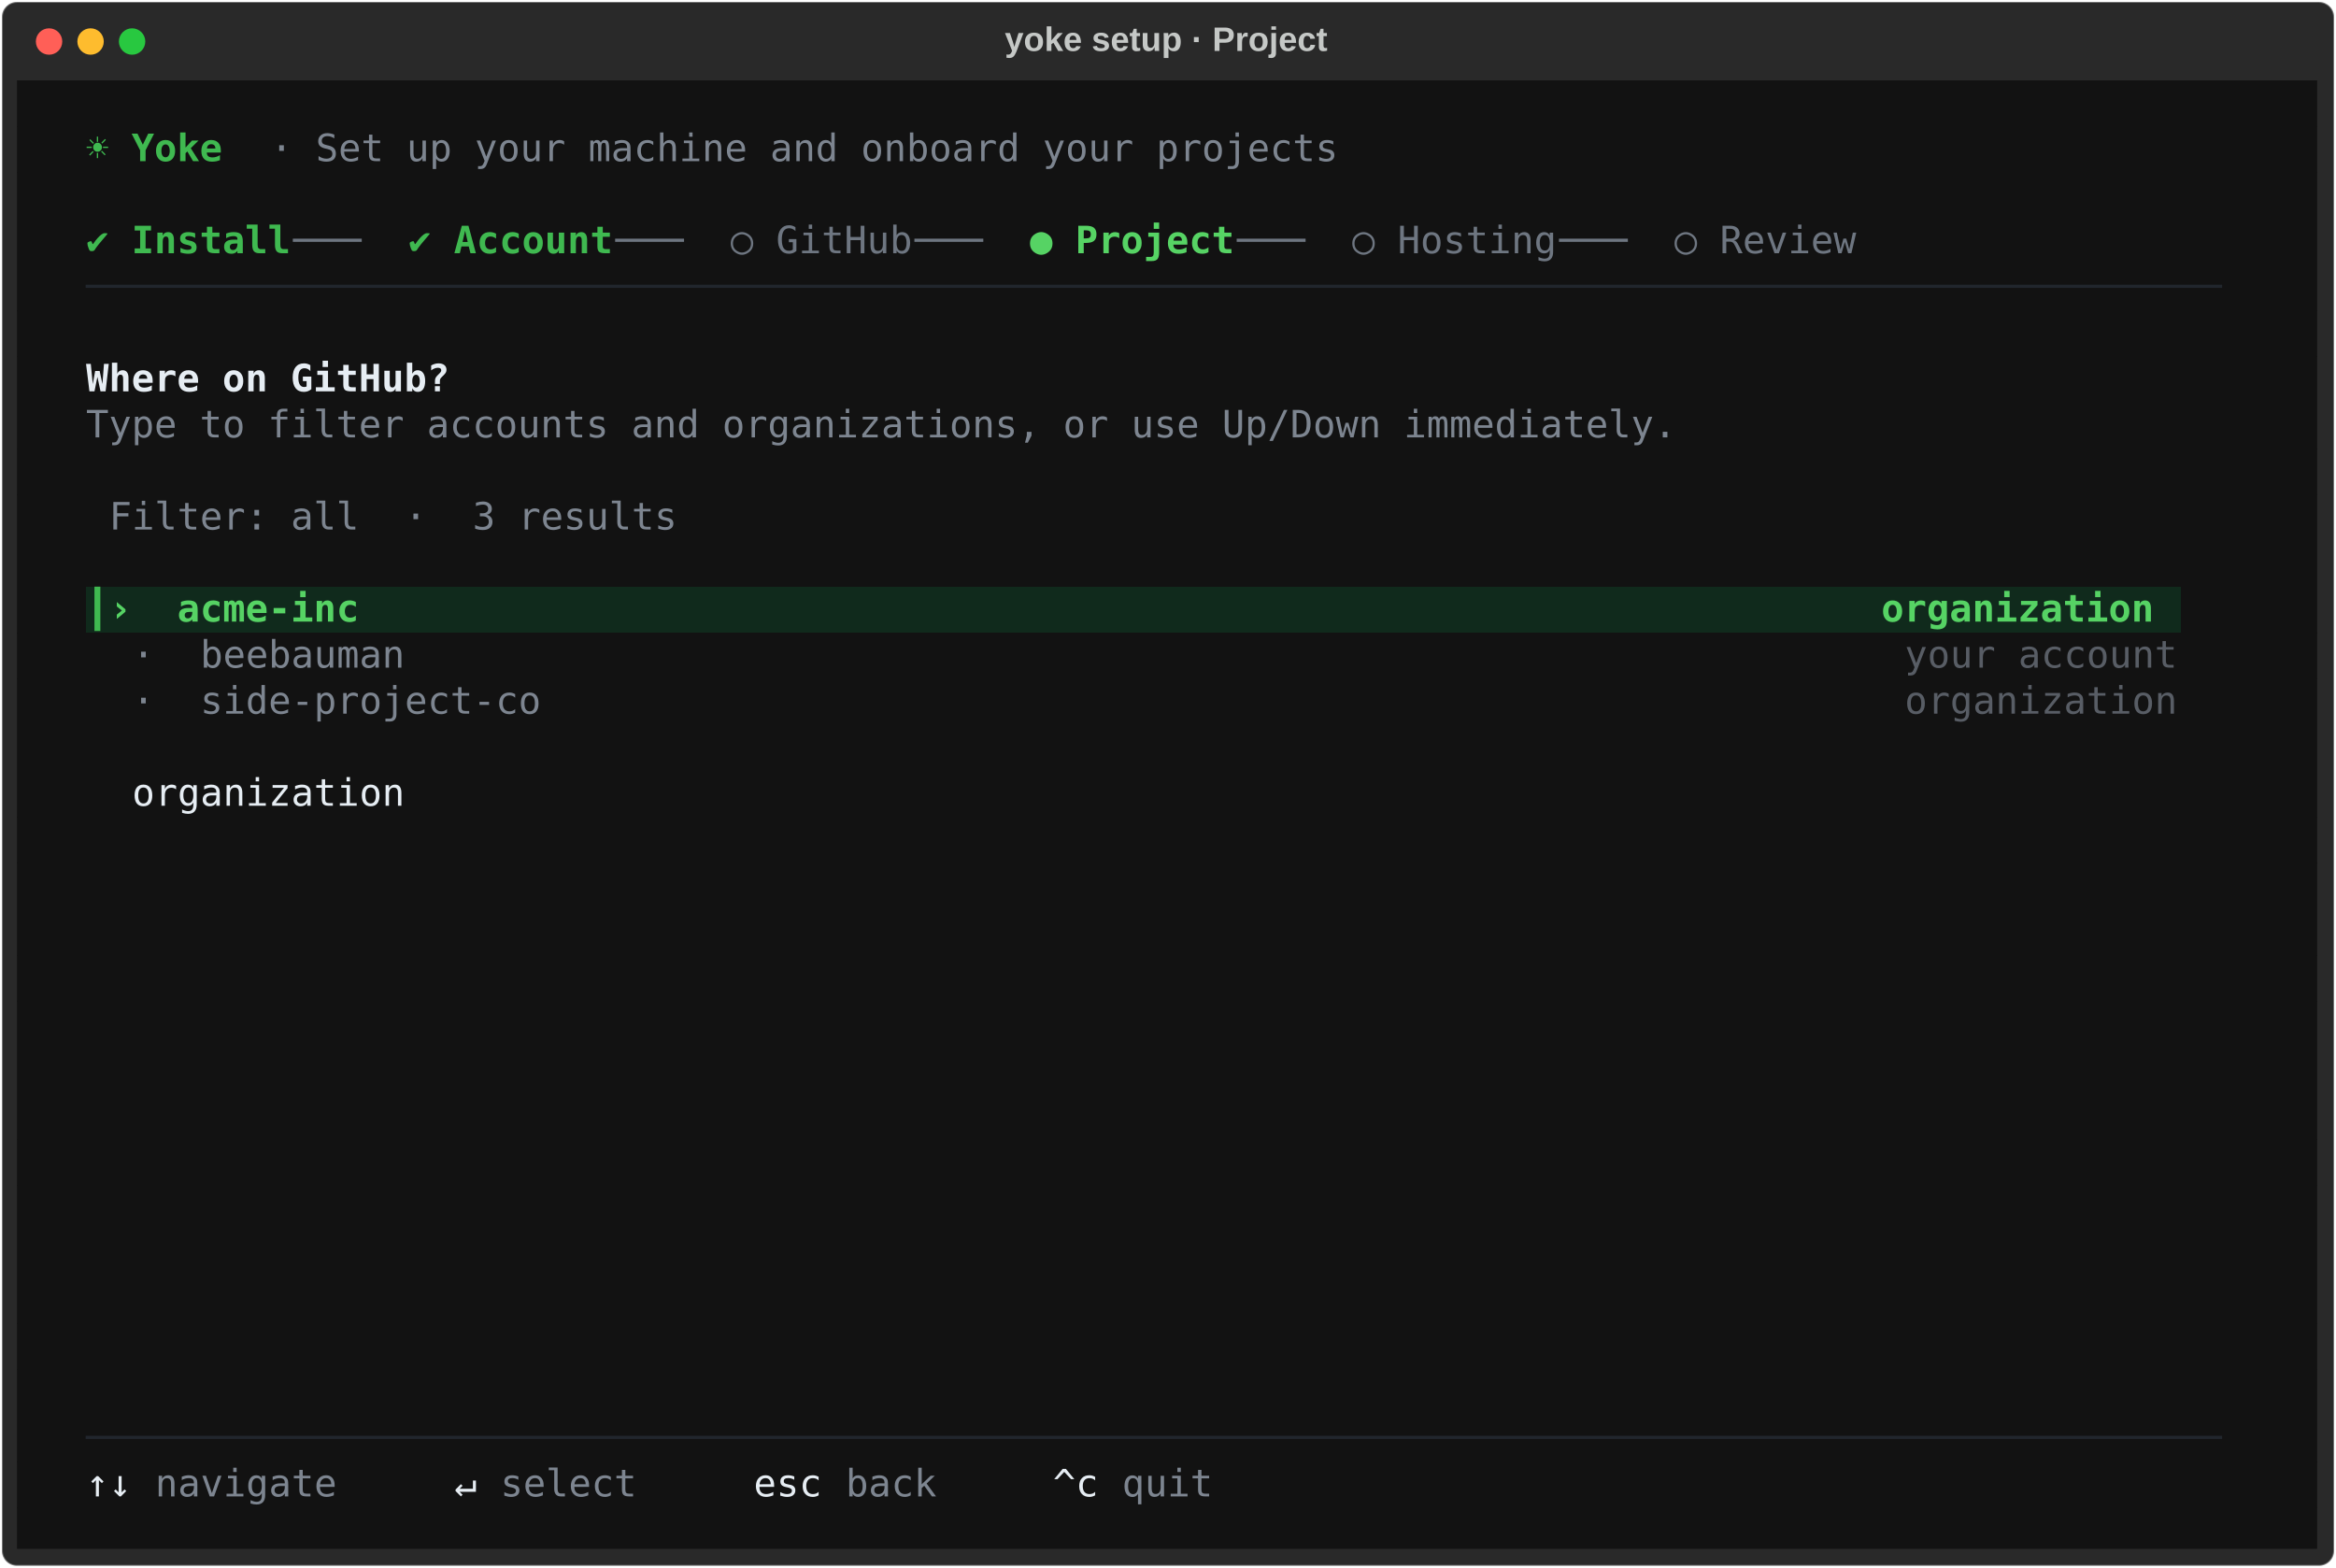
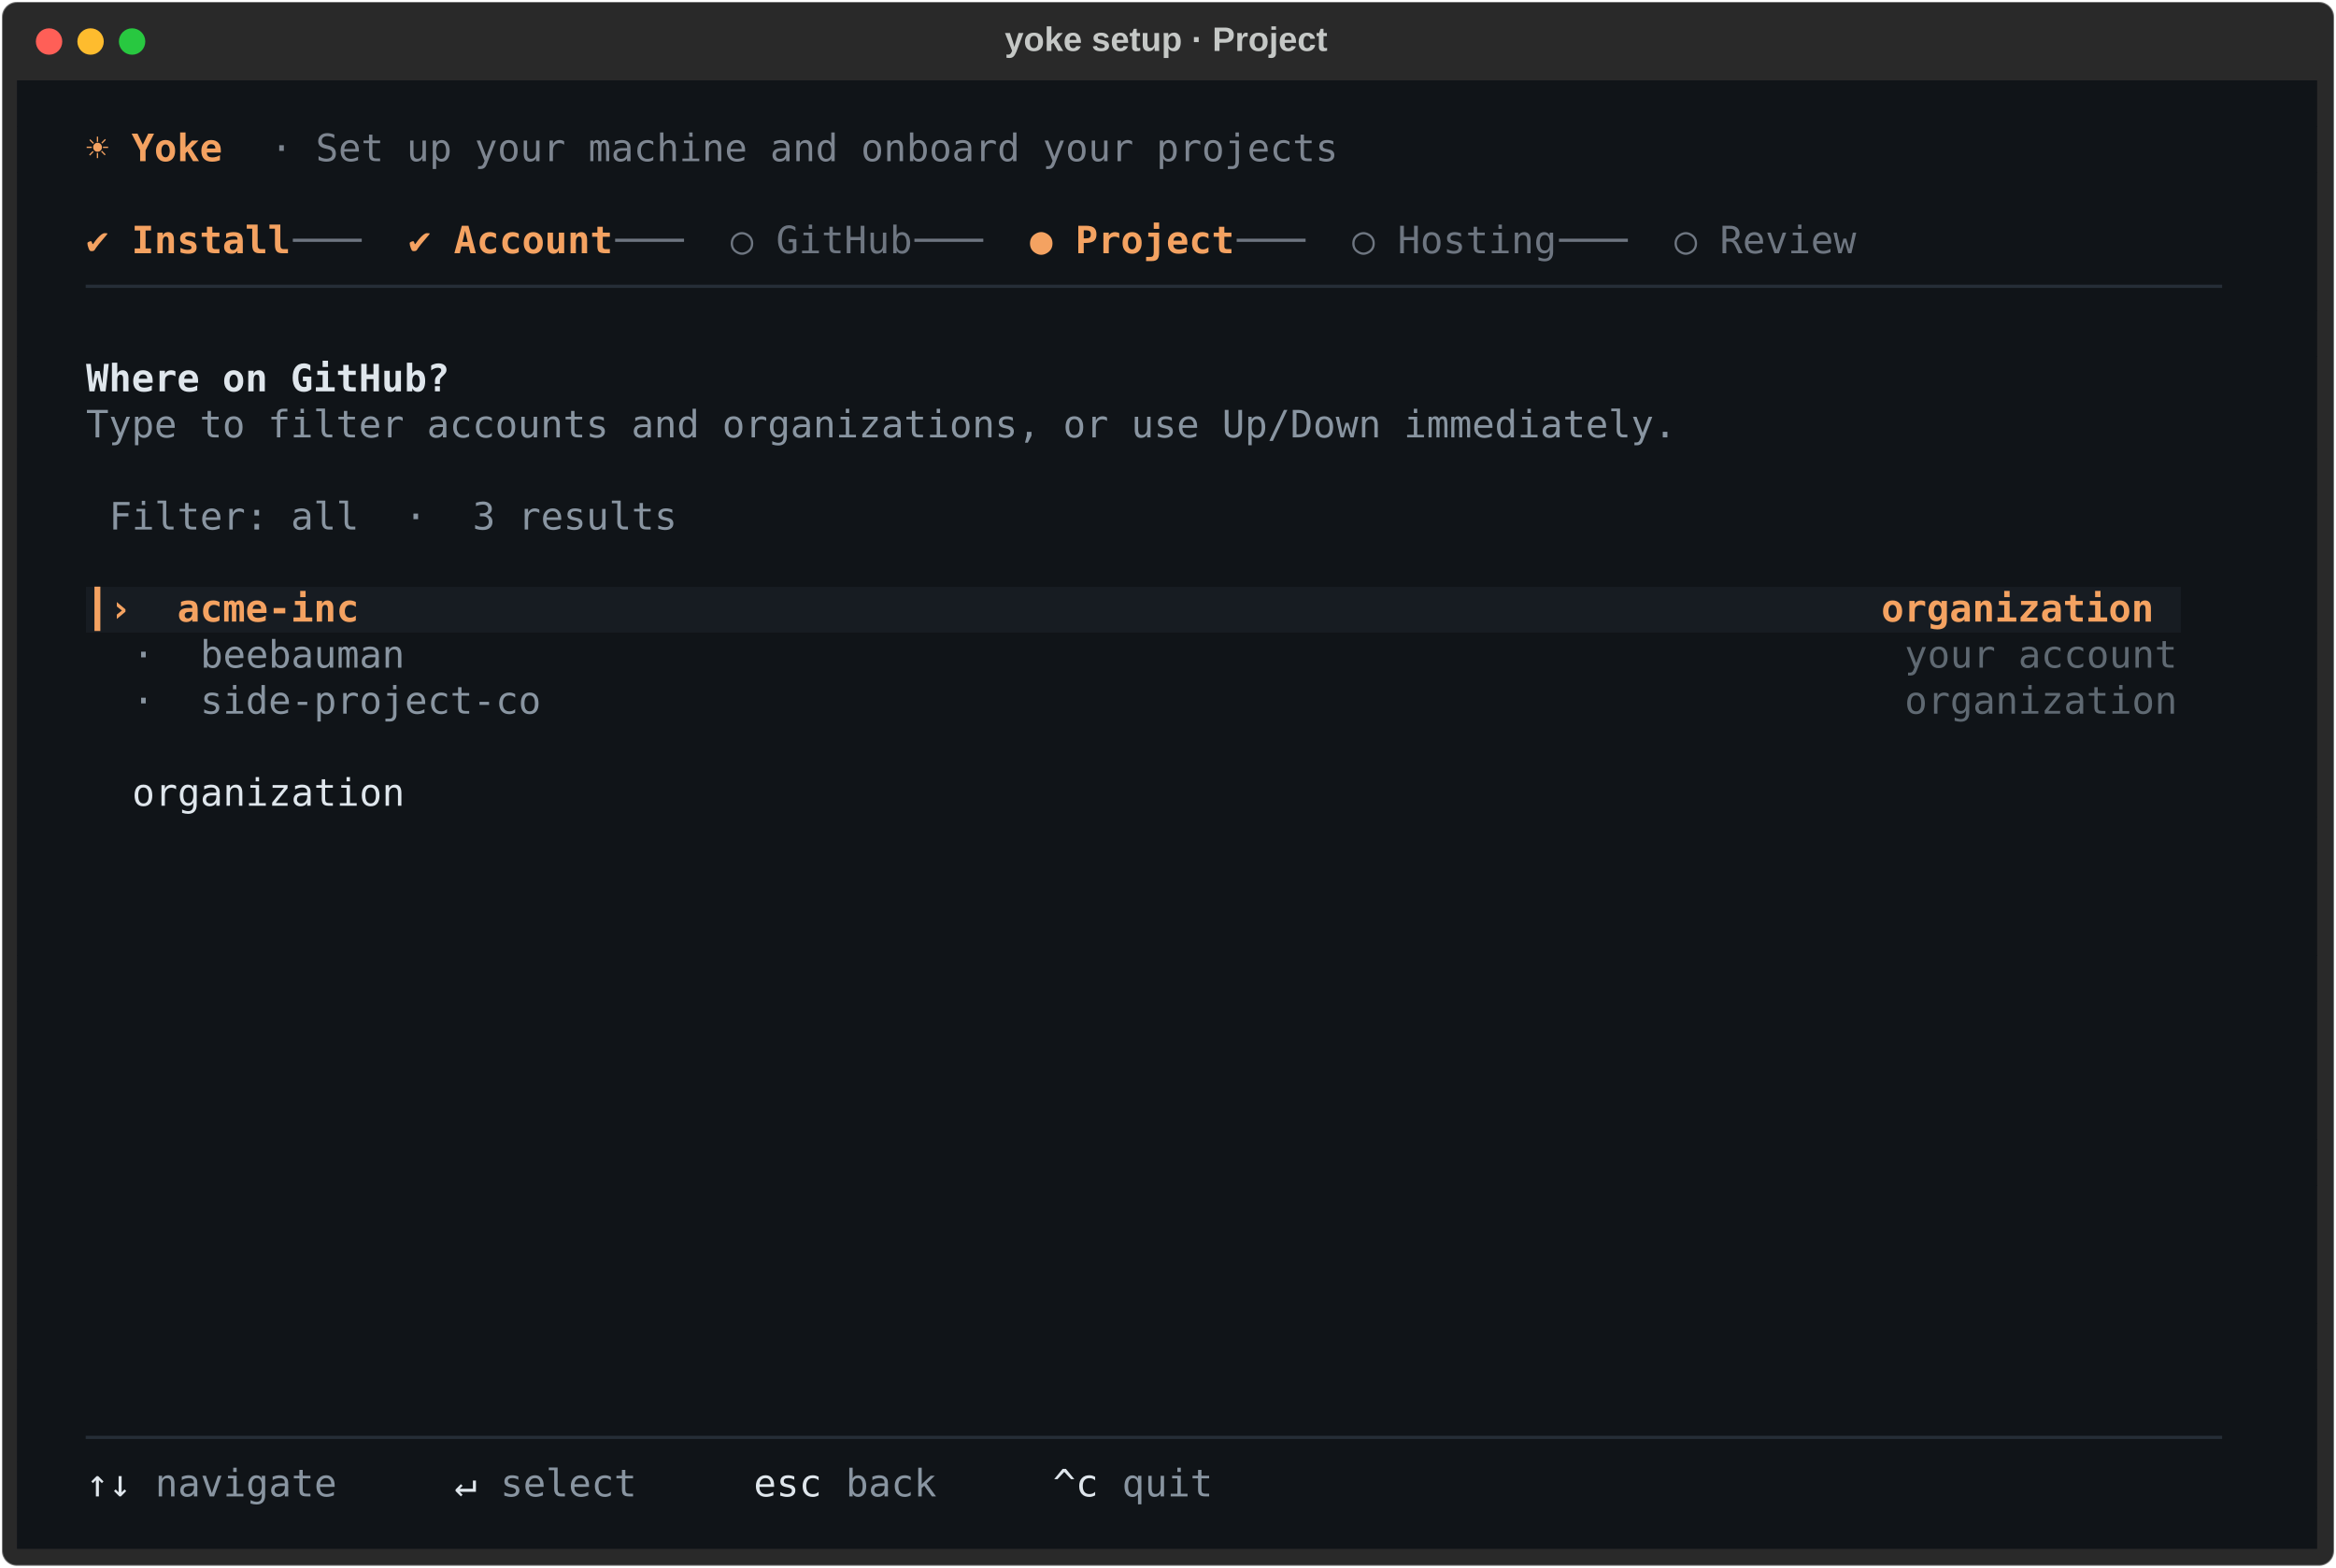
<svg xmlns="http://www.w3.org/2000/svg" class="rich-terminal" viewBox="0 0 1238 830.8">
  <style>

    @font-face {
        font-family: "Fira Code";
        src: local("FiraCode-Regular"),
                url("https://cdnjs.cloudflare.com/ajax/libs/firacode/{{VERSION}}/woff2/FiraCode-Regular.woff2") format("woff2"),
                url("https://cdnjs.cloudflare.com/ajax/libs/firacode/{{VERSION}}/woff/FiraCode-Regular.woff") format("woff");
        font-style: normal;
        font-weight: 400;
    }
    @font-face {
        font-family: "Fira Code";
        src: local("FiraCode-Bold"),
                url("https://cdnjs.cloudflare.com/ajax/libs/firacode/{{VERSION}}/woff2/FiraCode-Bold.woff2") format("woff2"),
                url("https://cdnjs.cloudflare.com/ajax/libs/firacode/{{VERSION}}/woff/FiraCode-Bold.woff") format("woff");
        font-style: bold;
        font-weight: 700;
    }

    .terminal-YOKE-matrix {
        font-family: Fira Code, monospace;
        font-size: 20px;
        line-height: 24.4px;
        font-variant-east-asian: full-width;
    }

    .terminal-YOKE-title {
        font-size: 18px;
        font-weight: bold;
        font-family: arial;
    }

- .terminal-YOKE-r2 { fill: #3fb950;font-weight: bold }
- .terminal-YOKE-r3 { fill: #e6edf3 }
+ .terminal-YOKE-r2 { fill: #f4a261;font-weight: bold }
+ .terminal-YOKE-r3 { fill: #dfe6ec }
.terminal-YOKE-r4 { fill: #7d8590 }
.terminal-YOKE-r5 { fill: #6e7681 }
- .terminal-YOKE-r6 { fill: #56d364;font-weight: bold }
- .terminal-YOKE-r7 { fill: #21262d }
- .terminal-YOKE-r8 { fill: #e6edf3;font-weight: bold }
- .terminal-YOKE-r9 { fill: #3fb950 }
- .terminal-YOKE-r11 { fill: #585d65 }
+ .terminal-YOKE-r6 { fill: #262e37 }
+ .terminal-YOKE-r7 { fill: #dfe6ec;font-weight: bold }
+ .terminal-YOKE-r8 { fill: #8995a1 }
+ .terminal-YOKE-r9 { fill: #f4a261 }
+ .terminal-YOKE-r11 { fill: #5f6972 }
    </style>
  <defs>
    <clipPath id="terminal-YOKE-clip-terminal">
      <rect x="0" y="0" width="1219.0" height="779.8" />
    </clipPath>
    <clipPath id="terminal-YOKE-line-0">
      <rect x="0" y="1.5" width="1220" height="24.65" />
    </clipPath>
    <clipPath id="terminal-YOKE-line-1">
      <rect x="0" y="25.9" width="1220" height="24.65" />
    </clipPath>
    <clipPath id="terminal-YOKE-line-2">
      <rect x="0" y="50.3" width="1220" height="24.65" />
    </clipPath>
    <clipPath id="terminal-YOKE-line-3">
      <rect x="0" y="74.7" width="1220" height="24.65" />
    </clipPath>
    <clipPath id="terminal-YOKE-line-4">
      <rect x="0" y="99.1" width="1220" height="24.65" />
    </clipPath>
    <clipPath id="terminal-YOKE-line-5">
      <rect x="0" y="123.5" width="1220" height="24.65" />
    </clipPath>
    <clipPath id="terminal-YOKE-line-6">
      <rect x="0" y="147.9" width="1220" height="24.65" />
    </clipPath>
    <clipPath id="terminal-YOKE-line-7">
      <rect x="0" y="172.3" width="1220" height="24.65" />
    </clipPath>
    <clipPath id="terminal-YOKE-line-8">
      <rect x="0" y="196.7" width="1220" height="24.65" />
    </clipPath>
    <clipPath id="terminal-YOKE-line-9">
      <rect x="0" y="221.1" width="1220" height="24.65" />
    </clipPath>
    <clipPath id="terminal-YOKE-line-10">
      <rect x="0" y="245.5" width="1220" height="24.65" />
    </clipPath>
    <clipPath id="terminal-YOKE-line-11">
      <rect x="0" y="269.9" width="1220" height="24.65" />
    </clipPath>
    <clipPath id="terminal-YOKE-line-12">
      <rect x="0" y="294.3" width="1220" height="24.65" />
    </clipPath>
    <clipPath id="terminal-YOKE-line-13">
      <rect x="0" y="318.7" width="1220" height="24.65" />
    </clipPath>
    <clipPath id="terminal-YOKE-line-14">
      <rect x="0" y="343.1" width="1220" height="24.65" />
    </clipPath>
    <clipPath id="terminal-YOKE-line-15">
      <rect x="0" y="367.5" width="1220" height="24.65" />
    </clipPath>
    <clipPath id="terminal-YOKE-line-16">
      <rect x="0" y="391.9" width="1220" height="24.65" />
    </clipPath>
    <clipPath id="terminal-YOKE-line-17">
      <rect x="0" y="416.3" width="1220" height="24.65" />
    </clipPath>
    <clipPath id="terminal-YOKE-line-18">
      <rect x="0" y="440.7" width="1220" height="24.65" />
    </clipPath>
    <clipPath id="terminal-YOKE-line-19">
      <rect x="0" y="465.1" width="1220" height="24.65" />
    </clipPath>
    <clipPath id="terminal-YOKE-line-20">
      <rect x="0" y="489.5" width="1220" height="24.65" />
    </clipPath>
    <clipPath id="terminal-YOKE-line-21">
      <rect x="0" y="513.9" width="1220" height="24.65" />
    </clipPath>
    <clipPath id="terminal-YOKE-line-22">
      <rect x="0" y="538.3" width="1220" height="24.65" />
    </clipPath>
    <clipPath id="terminal-YOKE-line-23">
      <rect x="0" y="562.7" width="1220" height="24.65" />
    </clipPath>
    <clipPath id="terminal-YOKE-line-24">
      <rect x="0" y="587.1" width="1220" height="24.65" />
    </clipPath>
    <clipPath id="terminal-YOKE-line-25">
      <rect x="0" y="611.5" width="1220" height="24.65" />
    </clipPath>
    <clipPath id="terminal-YOKE-line-26">
      <rect x="0" y="635.9" width="1220" height="24.65" />
    </clipPath>
    <clipPath id="terminal-YOKE-line-27">
      <rect x="0" y="660.3" width="1220" height="24.65" />
    </clipPath>
    <clipPath id="terminal-YOKE-line-28">
      <rect x="0" y="684.7" width="1220" height="24.65" />
    </clipPath>
    <clipPath id="terminal-YOKE-line-29">
      <rect x="0" y="709.1" width="1220" height="24.65" />
    </clipPath>
    <clipPath id="terminal-YOKE-line-30">
      <rect x="0" y="733.5" width="1220" height="24.65" />
    </clipPath>
  </defs>
  <rect fill="#292929" stroke="rgba(255,255,255,0.35)" stroke-width="1" x="1" y="1" width="1236" height="828.8" rx="8" />
  <text class="terminal-YOKE-title" fill="#c5c8c6" text-anchor="middle" x="618" y="27">yoke setup · Project</text>
  <g transform="translate(26,22)">
    <circle cx="0" cy="0" r="7" fill="#ff5f57" />
    <circle cx="22" cy="0" r="7" fill="#febc2e" />
    <circle cx="44" cy="0" r="7" fill="#28c840" />
  </g>
  <g transform="translate(9, 41)" clip-path="url(#terminal-YOKE-clip-terminal)">
-     <rect fill="#121212" x="0" y="1.5" width="1220" height="24.65" shape-rendering="crispEdges" />
-     <rect fill="#121212" x="0" y="25.9" width="36.6" height="24.65" shape-rendering="crispEdges" />
-     <rect fill="#121212" x="36.6" y="25.9" width="73.2" height="24.65" shape-rendering="crispEdges" />
-     <rect fill="#121212" x="109.8" y="25.9" width="24.4" height="24.65" shape-rendering="crispEdges" />
-     <rect fill="#121212" x="134.2" y="25.9" width="573.4" height="24.65" shape-rendering="crispEdges" />
-     <rect fill="#121212" x="707.6" y="25.9" width="475.8" height="24.65" shape-rendering="crispEdges" />
-     <rect fill="#121212" x="1183.4" y="25.9" width="36.6" height="24.65" shape-rendering="crispEdges" />
-     <rect fill="#121212" x="0" y="50.3" width="1220" height="24.65" shape-rendering="crispEdges" />
-     <rect fill="#121212" x="0" y="74.7" width="36.6" height="24.65" shape-rendering="crispEdges" />
-     <rect fill="#121212" x="36.6" y="74.7" width="109.8" height="24.65" shape-rendering="crispEdges" />
-     <rect fill="#121212" x="146.4" y="74.7" width="61" height="24.65" shape-rendering="crispEdges" />
-     <rect fill="#121212" x="207.4" y="74.7" width="109.8" height="24.65" shape-rendering="crispEdges" />
-     <rect fill="#121212" x="317.2" y="74.7" width="61" height="24.65" shape-rendering="crispEdges" />
-     <rect fill="#121212" x="378.2" y="74.7" width="97.6" height="24.65" shape-rendering="crispEdges" />
-     <rect fill="#121212" x="475.8" y="74.7" width="61" height="24.65" shape-rendering="crispEdges" />
-     <rect fill="#121212" x="536.8" y="74.7" width="109.8" height="24.65" shape-rendering="crispEdges" />
-     <rect fill="#121212" x="646.6" y="74.7" width="61" height="24.65" shape-rendering="crispEdges" />
-     <rect fill="#121212" x="707.6" y="74.7" width="109.8" height="24.65" shape-rendering="crispEdges" />
-     <rect fill="#121212" x="817.4" y="74.7" width="61" height="24.65" shape-rendering="crispEdges" />
-     <rect fill="#121212" x="878.4" y="74.7" width="97.6" height="24.65" shape-rendering="crispEdges" />
-     <rect fill="#121212" x="976" y="74.7" width="207.4" height="24.65" shape-rendering="crispEdges" />
-     <rect fill="#121212" x="1183.4" y="74.7" width="36.6" height="24.65" shape-rendering="crispEdges" />
-     <rect fill="#121212" x="0" y="99.1" width="36.6" height="24.65" shape-rendering="crispEdges" />
-     <rect fill="#121212" x="36.6" y="99.1" width="1146.8" height="24.65" shape-rendering="crispEdges" />
-     <rect fill="#121212" x="1183.4" y="99.1" width="36.6" height="24.65" shape-rendering="crispEdges" />
-     <rect fill="#121212" x="0" y="123.5" width="1220" height="24.65" shape-rendering="crispEdges" />
-     <rect fill="#121212" x="0" y="147.9" width="36.6" height="24.65" shape-rendering="crispEdges" />
-     <rect fill="#121212" x="36.6" y="147.9" width="195.2" height="24.65" shape-rendering="crispEdges" />
-     <rect fill="#121212" x="231.8" y="147.9" width="951.6" height="24.65" shape-rendering="crispEdges" />
-     <rect fill="#121212" x="1183.4" y="147.9" width="36.6" height="24.65" shape-rendering="crispEdges" />
-     <rect fill="#121212" x="0" y="172.3" width="36.6" height="24.65" shape-rendering="crispEdges" />
-     <rect fill="#121212" x="36.6" y="172.3" width="854" height="24.65" shape-rendering="crispEdges" />
-     <rect fill="#121212" x="890.6" y="172.3" width="292.8" height="24.65" shape-rendering="crispEdges" />
-     <rect fill="#121212" x="1183.4" y="172.3" width="36.6" height="24.65" shape-rendering="crispEdges" />
-     <rect fill="#121212" x="0" y="196.7" width="36.6" height="24.65" shape-rendering="crispEdges" />
-     <rect fill="#121212" x="36.6" y="196.7" width="0" height="24.65" shape-rendering="crispEdges" />
-     <rect fill="#121212" x="36.6" y="196.7" width="1146.8" height="24.65" shape-rendering="crispEdges" />
-     <rect fill="#121212" x="1183.4" y="196.7" width="36.6" height="24.65" shape-rendering="crispEdges" />
-     <rect fill="#121212" x="0" y="221.1" width="36.6" height="24.65" shape-rendering="crispEdges" />
-     <rect fill="#121212" x="36.6" y="221.1" width="12.2" height="24.65" shape-rendering="crispEdges" />
-     <rect fill="#121212" x="48.8" y="221.1" width="305" height="24.65" shape-rendering="crispEdges" />
-     <rect fill="#121212" x="353.8" y="221.1" width="793" height="24.65" shape-rendering="crispEdges" />
-     <rect fill="#121212" x="1146.8" y="221.1" width="36.6" height="24.65" shape-rendering="crispEdges" />
-     <rect fill="#121212" x="1183.4" y="221.1" width="36.6" height="24.65" shape-rendering="crispEdges" />
-     <rect fill="#121212" x="0" y="245.5" width="36.6" height="24.65" shape-rendering="crispEdges" />
-     <rect fill="#121212" x="36.6" y="245.5" width="1110.2" height="24.65" shape-rendering="crispEdges" />
-     <rect fill="#121212" x="1146.8" y="245.5" width="36.6" height="24.65" shape-rendering="crispEdges" />
-     <rect fill="#121212" x="1183.4" y="245.5" width="36.6" height="24.65" shape-rendering="crispEdges" />
-     <rect fill="#121212" x="0" y="269.9" width="36.6" height="24.65" shape-rendering="crispEdges" />
-     <rect fill="#102a1c" x="36.6" y="269.9" width="12.2" height="24.65" shape-rendering="crispEdges" />
-     <rect fill="#102a1c" x="48.8" y="269.9" width="1098" height="24.65" shape-rendering="crispEdges" />
-     <rect fill="#121212" x="1146.8" y="269.9" width="36.6" height="24.65" shape-rendering="crispEdges" />
-     <rect fill="#121212" x="1183.4" y="269.9" width="36.6" height="24.65" shape-rendering="crispEdges" />
-     <rect fill="#121212" x="0" y="294.3" width="36.6" height="24.65" shape-rendering="crispEdges" />
-     <rect fill="#121212" x="36.6" y="294.3" width="12.2" height="24.65" shape-rendering="crispEdges" />
-     <rect fill="#121212" x="48.8" y="294.3" width="12.2" height="24.65" shape-rendering="crispEdges" />
-     <rect fill="#121212" x="61" y="294.3" width="939.4" height="24.65" shape-rendering="crispEdges" />
-     <rect fill="#121212" x="1000.4" y="294.3" width="146.4" height="24.65" shape-rendering="crispEdges" />
-     <rect fill="#121212" x="1146.8" y="294.3" width="36.6" height="24.65" shape-rendering="crispEdges" />
-     <rect fill="#121212" x="1183.4" y="294.3" width="36.6" height="24.65" shape-rendering="crispEdges" />
-     <rect fill="#121212" x="0" y="318.7" width="36.6" height="24.65" shape-rendering="crispEdges" />
-     <rect fill="#121212" x="36.6" y="318.7" width="12.2" height="24.65" shape-rendering="crispEdges" />
-     <rect fill="#121212" x="48.8" y="318.7" width="12.2" height="24.65" shape-rendering="crispEdges" />
-     <rect fill="#121212" x="61" y="318.7" width="939.4" height="24.65" shape-rendering="crispEdges" />
-     <rect fill="#121212" x="1000.4" y="318.7" width="146.4" height="24.65" shape-rendering="crispEdges" />
-     <rect fill="#121212" x="1146.8" y="318.7" width="36.6" height="24.65" shape-rendering="crispEdges" />
-     <rect fill="#121212" x="1183.4" y="318.7" width="36.6" height="24.65" shape-rendering="crispEdges" />
-     <rect fill="#121212" x="0" y="343.1" width="36.6" height="24.65" shape-rendering="crispEdges" />
-     <rect fill="#121212" x="36.6" y="343.1" width="1110.2" height="24.65" shape-rendering="crispEdges" />
-     <rect fill="#121212" x="1146.8" y="343.1" width="36.6" height="24.65" shape-rendering="crispEdges" />
-     <rect fill="#121212" x="1183.4" y="343.1" width="36.6" height="24.65" shape-rendering="crispEdges" />
-     <rect fill="#121212" x="0" y="367.5" width="36.6" height="24.65" shape-rendering="crispEdges" />
-     <rect fill="#121212" x="36.6" y="367.5" width="24.4" height="24.65" shape-rendering="crispEdges" />
-     <rect fill="#121212" x="61" y="367.5" width="146.4" height="24.65" shape-rendering="crispEdges" />
-     <rect fill="#121212" x="207.4" y="367.5" width="902.8" height="24.65" shape-rendering="crispEdges" />
-     <rect fill="#121212" x="1110.2" y="367.5" width="36.6" height="24.65" shape-rendering="crispEdges" />
-     <rect fill="#121212" x="1146.8" y="367.5" width="36.6" height="24.65" shape-rendering="crispEdges" />
-     <rect fill="#121212" x="1183.4" y="367.5" width="36.6" height="24.65" shape-rendering="crispEdges" />
-     <rect fill="#121212" x="0" y="391.9" width="36.6" height="24.65" shape-rendering="crispEdges" />
-     <rect fill="#121212" x="36.6" y="391.9" width="1146.8" height="24.65" shape-rendering="crispEdges" />
-     <rect fill="#121212" x="1183.4" y="391.9" width="36.6" height="24.65" shape-rendering="crispEdges" />
-     <rect fill="#121212" x="0" y="416.3" width="36.6" height="24.65" shape-rendering="crispEdges" />
-     <rect fill="#121212" x="36.6" y="416.3" width="1146.8" height="24.65" shape-rendering="crispEdges" />
-     <rect fill="#121212" x="1183.4" y="416.3" width="36.6" height="24.65" shape-rendering="crispEdges" />
-     <rect fill="#121212" x="0" y="440.7" width="36.6" height="24.65" shape-rendering="crispEdges" />
-     <rect fill="#121212" x="36.6" y="440.7" width="1146.8" height="24.65" shape-rendering="crispEdges" />
-     <rect fill="#121212" x="1183.4" y="440.7" width="36.6" height="24.65" shape-rendering="crispEdges" />
-     <rect fill="#121212" x="0" y="465.1" width="36.6" height="24.65" shape-rendering="crispEdges" />
-     <rect fill="#121212" x="36.6" y="465.1" width="1146.8" height="24.65" shape-rendering="crispEdges" />
-     <rect fill="#121212" x="1183.4" y="465.1" width="36.6" height="24.65" shape-rendering="crispEdges" />
-     <rect fill="#121212" x="0" y="489.5" width="36.6" height="24.65" shape-rendering="crispEdges" />
-     <rect fill="#121212" x="36.6" y="489.5" width="1146.8" height="24.65" shape-rendering="crispEdges" />
-     <rect fill="#121212" x="1183.4" y="489.5" width="36.6" height="24.65" shape-rendering="crispEdges" />
-     <rect fill="#121212" x="0" y="513.9" width="36.6" height="24.65" shape-rendering="crispEdges" />
-     <rect fill="#121212" x="36.6" y="513.9" width="1146.8" height="24.65" shape-rendering="crispEdges" />
-     <rect fill="#121212" x="1183.4" y="513.9" width="36.6" height="24.65" shape-rendering="crispEdges" />
-     <rect fill="#121212" x="0" y="538.3" width="36.6" height="24.65" shape-rendering="crispEdges" />
-     <rect fill="#121212" x="36.6" y="538.3" width="1146.8" height="24.65" shape-rendering="crispEdges" />
-     <rect fill="#121212" x="1183.4" y="538.3" width="36.6" height="24.65" shape-rendering="crispEdges" />
-     <rect fill="#121212" x="0" y="562.7" width="36.6" height="24.65" shape-rendering="crispEdges" />
-     <rect fill="#121212" x="36.6" y="562.7" width="1146.8" height="24.65" shape-rendering="crispEdges" />
-     <rect fill="#121212" x="1183.4" y="562.7" width="36.6" height="24.65" shape-rendering="crispEdges" />
-     <rect fill="#121212" x="0" y="587.1" width="36.6" height="24.65" shape-rendering="crispEdges" />
-     <rect fill="#121212" x="36.6" y="587.1" width="1146.8" height="24.65" shape-rendering="crispEdges" />
-     <rect fill="#121212" x="1183.4" y="587.1" width="36.6" height="24.65" shape-rendering="crispEdges" />
-     <rect fill="#121212" x="0" y="611.5" width="36.6" height="24.65" shape-rendering="crispEdges" />
-     <rect fill="#121212" x="36.6" y="611.5" width="1146.8" height="24.65" shape-rendering="crispEdges" />
-     <rect fill="#121212" x="1183.4" y="611.5" width="36.6" height="24.65" shape-rendering="crispEdges" />
-     <rect fill="#121212" x="0" y="635.9" width="36.6" height="24.65" shape-rendering="crispEdges" />
-     <rect fill="#121212" x="36.6" y="635.9" width="1146.8" height="24.65" shape-rendering="crispEdges" />
-     <rect fill="#121212" x="1183.4" y="635.9" width="36.6" height="24.65" shape-rendering="crispEdges" />
-     <rect fill="#121212" x="0" y="660.3" width="36.6" height="24.65" shape-rendering="crispEdges" />
-     <rect fill="#121212" x="36.6" y="660.3" width="1146.8" height="24.65" shape-rendering="crispEdges" />
-     <rect fill="#121212" x="1183.4" y="660.3" width="36.6" height="24.65" shape-rendering="crispEdges" />
-     <rect fill="#121212" x="0" y="684.7" width="36.6" height="24.65" shape-rendering="crispEdges" />
-     <rect fill="#121212" x="36.6" y="684.7" width="1146.8" height="24.65" shape-rendering="crispEdges" />
-     <rect fill="#121212" x="1183.4" y="684.7" width="36.6" height="24.65" shape-rendering="crispEdges" />
-     <rect fill="#121212" x="0" y="709.1" width="36.6" height="24.65" shape-rendering="crispEdges" />
-     <rect fill="#121212" x="36.6" y="709.1" width="1146.8" height="24.65" shape-rendering="crispEdges" />
-     <rect fill="#121212" x="1183.4" y="709.1" width="36.6" height="24.65" shape-rendering="crispEdges" />
-     <rect fill="#121212" x="0" y="733.5" width="36.6" height="24.65" shape-rendering="crispEdges" />
-     <rect fill="#121212" x="36.6" y="733.5" width="24.4" height="24.65" shape-rendering="crispEdges" />
-     <rect fill="#121212" x="61" y="733.5" width="12.2" height="24.65" shape-rendering="crispEdges" />
-     <rect fill="#121212" x="73.2" y="733.5" width="97.6" height="24.65" shape-rendering="crispEdges" />
-     <rect fill="#121212" x="170.8" y="733.5" width="61" height="24.65" shape-rendering="crispEdges" />
-     <rect fill="#121212" x="231.8" y="733.5" width="12.2" height="24.65" shape-rendering="crispEdges" />
-     <rect fill="#121212" x="244" y="733.5" width="12.2" height="24.65" shape-rendering="crispEdges" />
-     <rect fill="#121212" x="256.2" y="733.5" width="73.2" height="24.65" shape-rendering="crispEdges" />
-     <rect fill="#121212" x="329.4" y="733.5" width="61" height="24.65" shape-rendering="crispEdges" />
-     <rect fill="#121212" x="390.4" y="733.5" width="36.6" height="24.65" shape-rendering="crispEdges" />
-     <rect fill="#121212" x="427" y="733.5" width="12.2" height="24.65" shape-rendering="crispEdges" />
-     <rect fill="#121212" x="439.2" y="733.5" width="48.8" height="24.65" shape-rendering="crispEdges" />
-     <rect fill="#121212" x="488" y="733.5" width="61" height="24.65" shape-rendering="crispEdges" />
-     <rect fill="#121212" x="549" y="733.5" width="24.4" height="24.65" shape-rendering="crispEdges" />
-     <rect fill="#121212" x="573.4" y="733.5" width="12.2" height="24.65" shape-rendering="crispEdges" />
-     <rect fill="#121212" x="585.6" y="733.5" width="48.8" height="24.65" shape-rendering="crispEdges" />
-     <rect fill="#121212" x="634.4" y="733.5" width="549" height="24.65" shape-rendering="crispEdges" />
-     <rect fill="#121212" x="1183.4" y="733.5" width="36.6" height="24.65" shape-rendering="crispEdges" />
-     <rect fill="#121212" x="0" y="757.9" width="1220" height="24.65" shape-rendering="crispEdges" />
+     <rect fill="#101418" x="0" y="1.5" width="1220" height="24.65" shape-rendering="crispEdges" />
+     <rect fill="#101418" x="0" y="25.9" width="36.6" height="24.65" shape-rendering="crispEdges" />
+     <rect fill="#101418" x="36.6" y="25.9" width="73.2" height="24.65" shape-rendering="crispEdges" />
+     <rect fill="#101418" x="109.8" y="25.9" width="24.4" height="24.65" shape-rendering="crispEdges" />
+     <rect fill="#101418" x="134.2" y="25.9" width="573.4" height="24.65" shape-rendering="crispEdges" />
+     <rect fill="#101418" x="707.6" y="25.9" width="475.8" height="24.65" shape-rendering="crispEdges" />
+     <rect fill="#101418" x="1183.4" y="25.9" width="36.6" height="24.65" shape-rendering="crispEdges" />
+     <rect fill="#101418" x="0" y="50.3" width="1220" height="24.65" shape-rendering="crispEdges" />
+     <rect fill="#101418" x="0" y="74.7" width="36.6" height="24.65" shape-rendering="crispEdges" />
+     <rect fill="#101418" x="36.6" y="74.7" width="109.8" height="24.65" shape-rendering="crispEdges" />
+     <rect fill="#101418" x="146.4" y="74.7" width="61" height="24.65" shape-rendering="crispEdges" />
+     <rect fill="#101418" x="207.4" y="74.7" width="109.8" height="24.65" shape-rendering="crispEdges" />
+     <rect fill="#101418" x="317.2" y="74.7" width="61" height="24.65" shape-rendering="crispEdges" />
+     <rect fill="#101418" x="378.2" y="74.7" width="97.6" height="24.65" shape-rendering="crispEdges" />
+     <rect fill="#101418" x="475.8" y="74.7" width="61" height="24.65" shape-rendering="crispEdges" />
+     <rect fill="#101418" x="536.8" y="74.7" width="109.8" height="24.65" shape-rendering="crispEdges" />
+     <rect fill="#101418" x="646.6" y="74.7" width="61" height="24.65" shape-rendering="crispEdges" />
+     <rect fill="#101418" x="707.6" y="74.7" width="109.8" height="24.65" shape-rendering="crispEdges" />
+     <rect fill="#101418" x="817.4" y="74.7" width="61" height="24.65" shape-rendering="crispEdges" />
+     <rect fill="#101418" x="878.4" y="74.7" width="97.6" height="24.65" shape-rendering="crispEdges" />
+     <rect fill="#101418" x="976" y="74.7" width="207.4" height="24.65" shape-rendering="crispEdges" />
+     <rect fill="#101418" x="1183.4" y="74.7" width="36.6" height="24.65" shape-rendering="crispEdges" />
+     <rect fill="#101418" x="0" y="99.1" width="36.6" height="24.65" shape-rendering="crispEdges" />
+     <rect fill="#101418" x="36.6" y="99.1" width="1146.8" height="24.65" shape-rendering="crispEdges" />
+     <rect fill="#101418" x="1183.4" y="99.1" width="36.6" height="24.65" shape-rendering="crispEdges" />
+     <rect fill="#101418" x="0" y="123.5" width="1220" height="24.65" shape-rendering="crispEdges" />
+     <rect fill="#101418" x="0" y="147.9" width="36.6" height="24.65" shape-rendering="crispEdges" />
+     <rect fill="#101418" x="36.6" y="147.9" width="195.2" height="24.65" shape-rendering="crispEdges" />
+     <rect fill="#101418" x="231.8" y="147.9" width="951.6" height="24.65" shape-rendering="crispEdges" />
+     <rect fill="#101418" x="1183.4" y="147.9" width="36.6" height="24.65" shape-rendering="crispEdges" />
+     <rect fill="#101418" x="0" y="172.3" width="36.6" height="24.65" shape-rendering="crispEdges" />
+     <rect fill="#101418" x="36.6" y="172.3" width="854" height="24.65" shape-rendering="crispEdges" />
+     <rect fill="#101418" x="890.6" y="172.3" width="292.8" height="24.65" shape-rendering="crispEdges" />
+     <rect fill="#101418" x="1183.4" y="172.3" width="36.6" height="24.65" shape-rendering="crispEdges" />
+     <rect fill="#101418" x="0" y="196.7" width="36.6" height="24.65" shape-rendering="crispEdges" />
+     <rect fill="#101418" x="36.6" y="196.7" width="0" height="24.65" shape-rendering="crispEdges" />
+     <rect fill="#101418" x="36.6" y="196.7" width="1146.8" height="24.65" shape-rendering="crispEdges" />
+     <rect fill="#101418" x="1183.4" y="196.7" width="36.6" height="24.65" shape-rendering="crispEdges" />
+     <rect fill="#101418" x="0" y="221.1" width="36.6" height="24.65" shape-rendering="crispEdges" />
+     <rect fill="#101418" x="36.6" y="221.1" width="12.2" height="24.65" shape-rendering="crispEdges" />
+     <rect fill="#101418" x="48.8" y="221.1" width="305" height="24.65" shape-rendering="crispEdges" />
+     <rect fill="#101418" x="353.8" y="221.1" width="793" height="24.65" shape-rendering="crispEdges" />
+     <rect fill="#101418" x="1146.8" y="221.1" width="36.6" height="24.65" shape-rendering="crispEdges" />
+     <rect fill="#101418" x="1183.4" y="221.1" width="36.6" height="24.65" shape-rendering="crispEdges" />
+     <rect fill="#101418" x="0" y="245.5" width="36.6" height="24.65" shape-rendering="crispEdges" />
+     <rect fill="#101418" x="36.6" y="245.5" width="1110.2" height="24.65" shape-rendering="crispEdges" />
+     <rect fill="#101418" x="1146.8" y="245.5" width="36.6" height="24.65" shape-rendering="crispEdges" />
+     <rect fill="#101418" x="1183.4" y="245.5" width="36.6" height="24.65" shape-rendering="crispEdges" />
+     <rect fill="#101418" x="0" y="269.9" width="36.6" height="24.65" shape-rendering="crispEdges" />
+     <rect fill="#171c22" x="36.6" y="269.9" width="12.2" height="24.65" shape-rendering="crispEdges" />
+     <rect fill="#171c22" x="48.8" y="269.9" width="1098" height="24.65" shape-rendering="crispEdges" />
+     <rect fill="#101418" x="1146.8" y="269.9" width="36.6" height="24.65" shape-rendering="crispEdges" />
+     <rect fill="#101418" x="1183.4" y="269.9" width="36.6" height="24.65" shape-rendering="crispEdges" />
+     <rect fill="#101418" x="0" y="294.3" width="36.6" height="24.65" shape-rendering="crispEdges" />
+     <rect fill="#101418" x="36.6" y="294.3" width="12.2" height="24.65" shape-rendering="crispEdges" />
+     <rect fill="#101418" x="48.8" y="294.3" width="12.2" height="24.65" shape-rendering="crispEdges" />
+     <rect fill="#101418" x="61" y="294.3" width="939.4" height="24.65" shape-rendering="crispEdges" />
+     <rect fill="#101418" x="1000.4" y="294.3" width="146.4" height="24.65" shape-rendering="crispEdges" />
+     <rect fill="#101418" x="1146.8" y="294.3" width="36.6" height="24.65" shape-rendering="crispEdges" />
+     <rect fill="#101418" x="1183.4" y="294.3" width="36.6" height="24.65" shape-rendering="crispEdges" />
+     <rect fill="#101418" x="0" y="318.7" width="36.6" height="24.65" shape-rendering="crispEdges" />
+     <rect fill="#101418" x="36.6" y="318.7" width="12.2" height="24.65" shape-rendering="crispEdges" />
+     <rect fill="#101418" x="48.8" y="318.7" width="12.2" height="24.65" shape-rendering="crispEdges" />
+     <rect fill="#101418" x="61" y="318.7" width="939.4" height="24.65" shape-rendering="crispEdges" />
+     <rect fill="#101418" x="1000.4" y="318.7" width="146.4" height="24.65" shape-rendering="crispEdges" />
+     <rect fill="#101418" x="1146.8" y="318.7" width="36.6" height="24.65" shape-rendering="crispEdges" />
+     <rect fill="#101418" x="1183.4" y="318.7" width="36.6" height="24.65" shape-rendering="crispEdges" />
+     <rect fill="#101418" x="0" y="343.1" width="36.6" height="24.65" shape-rendering="crispEdges" />
+     <rect fill="#101418" x="36.6" y="343.1" width="1110.2" height="24.65" shape-rendering="crispEdges" />
+     <rect fill="#101418" x="1146.8" y="343.1" width="36.6" height="24.65" shape-rendering="crispEdges" />
+     <rect fill="#101418" x="1183.4" y="343.1" width="36.6" height="24.65" shape-rendering="crispEdges" />
+     <rect fill="#101418" x="0" y="367.5" width="36.6" height="24.65" shape-rendering="crispEdges" />
+     <rect fill="#101418" x="36.6" y="367.5" width="24.4" height="24.65" shape-rendering="crispEdges" />
+     <rect fill="#101418" x="61" y="367.5" width="146.4" height="24.65" shape-rendering="crispEdges" />
+     <rect fill="#101418" x="207.4" y="367.5" width="902.8" height="24.65" shape-rendering="crispEdges" />
+     <rect fill="#101418" x="1110.2" y="367.5" width="36.6" height="24.65" shape-rendering="crispEdges" />
+     <rect fill="#101418" x="1146.8" y="367.5" width="36.6" height="24.65" shape-rendering="crispEdges" />
+     <rect fill="#101418" x="1183.4" y="367.5" width="36.6" height="24.65" shape-rendering="crispEdges" />
+     <rect fill="#101418" x="0" y="391.9" width="36.6" height="24.65" shape-rendering="crispEdges" />
+     <rect fill="#101418" x="36.6" y="391.9" width="1146.8" height="24.65" shape-rendering="crispEdges" />
+     <rect fill="#101418" x="1183.4" y="391.9" width="36.6" height="24.65" shape-rendering="crispEdges" />
+     <rect fill="#101418" x="0" y="416.3" width="36.6" height="24.65" shape-rendering="crispEdges" />
+     <rect fill="#101418" x="36.6" y="416.3" width="1146.8" height="24.65" shape-rendering="crispEdges" />
+     <rect fill="#101418" x="1183.4" y="416.3" width="36.6" height="24.65" shape-rendering="crispEdges" />
+     <rect fill="#101418" x="0" y="440.7" width="36.6" height="24.65" shape-rendering="crispEdges" />
+     <rect fill="#101418" x="36.6" y="440.7" width="1146.8" height="24.65" shape-rendering="crispEdges" />
+     <rect fill="#101418" x="1183.4" y="440.7" width="36.6" height="24.65" shape-rendering="crispEdges" />
+     <rect fill="#101418" x="0" y="465.1" width="36.6" height="24.65" shape-rendering="crispEdges" />
+     <rect fill="#101418" x="36.6" y="465.1" width="1146.8" height="24.65" shape-rendering="crispEdges" />
+     <rect fill="#101418" x="1183.4" y="465.1" width="36.6" height="24.65" shape-rendering="crispEdges" />
+     <rect fill="#101418" x="0" y="489.5" width="36.6" height="24.65" shape-rendering="crispEdges" />
+     <rect fill="#101418" x="36.6" y="489.5" width="1146.8" height="24.65" shape-rendering="crispEdges" />
+     <rect fill="#101418" x="1183.4" y="489.5" width="36.6" height="24.65" shape-rendering="crispEdges" />
+     <rect fill="#101418" x="0" y="513.9" width="36.6" height="24.65" shape-rendering="crispEdges" />
+     <rect fill="#101418" x="36.6" y="513.9" width="1146.8" height="24.65" shape-rendering="crispEdges" />
+     <rect fill="#101418" x="1183.4" y="513.9" width="36.6" height="24.65" shape-rendering="crispEdges" />
+     <rect fill="#101418" x="0" y="538.3" width="36.6" height="24.65" shape-rendering="crispEdges" />
+     <rect fill="#101418" x="36.6" y="538.3" width="1146.8" height="24.65" shape-rendering="crispEdges" />
+     <rect fill="#101418" x="1183.4" y="538.3" width="36.6" height="24.65" shape-rendering="crispEdges" />
+     <rect fill="#101418" x="0" y="562.7" width="36.6" height="24.65" shape-rendering="crispEdges" />
+     <rect fill="#101418" x="36.6" y="562.7" width="1146.8" height="24.65" shape-rendering="crispEdges" />
+     <rect fill="#101418" x="1183.4" y="562.7" width="36.6" height="24.65" shape-rendering="crispEdges" />
+     <rect fill="#101418" x="0" y="587.1" width="36.6" height="24.65" shape-rendering="crispEdges" />
+     <rect fill="#101418" x="36.6" y="587.1" width="1146.8" height="24.65" shape-rendering="crispEdges" />
+     <rect fill="#101418" x="1183.4" y="587.1" width="36.6" height="24.65" shape-rendering="crispEdges" />
+     <rect fill="#101418" x="0" y="611.5" width="36.6" height="24.65" shape-rendering="crispEdges" />
+     <rect fill="#101418" x="36.6" y="611.5" width="1146.8" height="24.65" shape-rendering="crispEdges" />
+     <rect fill="#101418" x="1183.4" y="611.5" width="36.6" height="24.65" shape-rendering="crispEdges" />
+     <rect fill="#101418" x="0" y="635.9" width="36.6" height="24.65" shape-rendering="crispEdges" />
+     <rect fill="#101418" x="36.6" y="635.9" width="1146.8" height="24.65" shape-rendering="crispEdges" />
+     <rect fill="#101418" x="1183.4" y="635.9" width="36.6" height="24.65" shape-rendering="crispEdges" />
+     <rect fill="#101418" x="0" y="660.3" width="36.6" height="24.65" shape-rendering="crispEdges" />
+     <rect fill="#101418" x="36.6" y="660.3" width="1146.8" height="24.65" shape-rendering="crispEdges" />
+     <rect fill="#101418" x="1183.4" y="660.3" width="36.6" height="24.65" shape-rendering="crispEdges" />
+     <rect fill="#101418" x="0" y="684.7" width="36.6" height="24.65" shape-rendering="crispEdges" />
+     <rect fill="#101418" x="36.6" y="684.7" width="1146.8" height="24.65" shape-rendering="crispEdges" />
+     <rect fill="#101418" x="1183.4" y="684.7" width="36.6" height="24.65" shape-rendering="crispEdges" />
+     <rect fill="#101418" x="0" y="709.1" width="36.6" height="24.65" shape-rendering="crispEdges" />
+     <rect fill="#101418" x="36.6" y="709.1" width="1146.8" height="24.65" shape-rendering="crispEdges" />
+     <rect fill="#101418" x="1183.4" y="709.1" width="36.6" height="24.65" shape-rendering="crispEdges" />
+     <rect fill="#101418" x="0" y="733.5" width="36.6" height="24.65" shape-rendering="crispEdges" />
+     <rect fill="#101418" x="36.6" y="733.5" width="24.4" height="24.65" shape-rendering="crispEdges" />
+     <rect fill="#101418" x="61" y="733.5" width="12.2" height="24.65" shape-rendering="crispEdges" />
+     <rect fill="#101418" x="73.2" y="733.5" width="97.6" height="24.65" shape-rendering="crispEdges" />
+     <rect fill="#101418" x="170.8" y="733.5" width="61" height="24.65" shape-rendering="crispEdges" />
+     <rect fill="#101418" x="231.8" y="733.5" width="12.2" height="24.65" shape-rendering="crispEdges" />
+     <rect fill="#101418" x="244" y="733.5" width="12.2" height="24.65" shape-rendering="crispEdges" />
+     <rect fill="#101418" x="256.2" y="733.5" width="73.2" height="24.65" shape-rendering="crispEdges" />
+     <rect fill="#101418" x="329.4" y="733.5" width="61" height="24.65" shape-rendering="crispEdges" />
+     <rect fill="#101418" x="390.4" y="733.5" width="36.6" height="24.65" shape-rendering="crispEdges" />
+     <rect fill="#101418" x="427" y="733.5" width="12.2" height="24.65" shape-rendering="crispEdges" />
+     <rect fill="#101418" x="439.2" y="733.5" width="48.8" height="24.65" shape-rendering="crispEdges" />
+     <rect fill="#101418" x="488" y="733.5" width="61" height="24.65" shape-rendering="crispEdges" />
+     <rect fill="#101418" x="549" y="733.5" width="24.4" height="24.65" shape-rendering="crispEdges" />
+     <rect fill="#101418" x="573.4" y="733.5" width="12.2" height="24.65" shape-rendering="crispEdges" />
+     <rect fill="#101418" x="585.6" y="733.5" width="48.8" height="24.65" shape-rendering="crispEdges" />
+     <rect fill="#101418" x="634.4" y="733.5" width="549" height="24.65" shape-rendering="crispEdges" />
+     <rect fill="#101418" x="1183.4" y="733.5" width="36.6" height="24.65" shape-rendering="crispEdges" />
+     <rect fill="#101418" x="0" y="757.9" width="1220" height="24.65" shape-rendering="crispEdges" />
    <g class="terminal-YOKE-matrix">
      <text class="terminal-YOKE-r2" x="36.6" y="44.4" textLength="73.2" clip-path="url(#terminal-YOKE-line-1)">☀ Yoke</text>
      <text class="terminal-YOKE-r4" x="134.2" y="44.4" textLength="573.4" clip-path="url(#terminal-YOKE-line-1)">· Set up your machine and onboard your projects</text>
      <text class="terminal-YOKE-r2" x="36.6" y="93.2" textLength="109.8" clip-path="url(#terminal-YOKE-line-3)">✔ Install</text>
      <text class="terminal-YOKE-r5" x="146.4" y="93.2" textLength="61" clip-path="url(#terminal-YOKE-line-3)"> ─── </text>
      <text class="terminal-YOKE-r2" x="207.4" y="93.2" textLength="109.8" clip-path="url(#terminal-YOKE-line-3)">✔ Account</text>
      <text class="terminal-YOKE-r5" x="317.2" y="93.2" textLength="61" clip-path="url(#terminal-YOKE-line-3)"> ─── </text>
      <text class="terminal-YOKE-r5" x="378.2" y="93.2" textLength="97.6" clip-path="url(#terminal-YOKE-line-3)">○ GitHub</text>
      <text class="terminal-YOKE-r5" x="475.8" y="93.2" textLength="61" clip-path="url(#terminal-YOKE-line-3)"> ─── </text>
-       <text class="terminal-YOKE-r6" x="536.8" y="93.2" textLength="109.8" clip-path="url(#terminal-YOKE-line-3)">● Project</text>
+       <text class="terminal-YOKE-r2" x="536.8" y="93.2" textLength="109.8" clip-path="url(#terminal-YOKE-line-3)">● Project</text>
      <text class="terminal-YOKE-r5" x="646.6" y="93.2" textLength="61" clip-path="url(#terminal-YOKE-line-3)"> ─── </text>
      <text class="terminal-YOKE-r5" x="707.6" y="93.2" textLength="109.8" clip-path="url(#terminal-YOKE-line-3)">○ Hosting</text>
      <text class="terminal-YOKE-r5" x="817.4" y="93.2" textLength="61" clip-path="url(#terminal-YOKE-line-3)"> ─── </text>
      <text class="terminal-YOKE-r5" x="878.4" y="93.2" textLength="97.6" clip-path="url(#terminal-YOKE-line-3)">○ Review</text>
-       <text class="terminal-YOKE-r7" x="36.6" y="117.6" textLength="1146.8" clip-path="url(#terminal-YOKE-line-4)">──────────────────────────────────────────────────────────────────────────────────────────────</text>
-       <text class="terminal-YOKE-r8" x="36.6" y="166.4" textLength="195.2" clip-path="url(#terminal-YOKE-line-6)">Where on GitHub?</text>
-       <text class="terminal-YOKE-r4" x="36.6" y="190.8" textLength="854" clip-path="url(#terminal-YOKE-line-7)">Type to filter accounts and organizations, or use Up/Down immediately.</text>
-       <text class="terminal-YOKE-r4" x="48.8" y="239.6" textLength="305" clip-path="url(#terminal-YOKE-line-9)">Filter: all  ·  3 results</text>
+       <text class="terminal-YOKE-r6" x="36.6" y="117.6" textLength="1146.8" clip-path="url(#terminal-YOKE-line-4)">──────────────────────────────────────────────────────────────────────────────────────────────</text>
+       <text class="terminal-YOKE-r7" x="36.6" y="166.4" textLength="195.2" clip-path="url(#terminal-YOKE-line-6)">Where on GitHub?</text>
+       <text class="terminal-YOKE-r8" x="36.6" y="190.8" textLength="854" clip-path="url(#terminal-YOKE-line-7)">Type to filter accounts and organizations, or use Up/Down immediately.</text>
+       <text class="terminal-YOKE-r8" x="48.8" y="239.6" textLength="305" clip-path="url(#terminal-YOKE-line-9)">Filter: all  ·  3 results</text>
      <text class="terminal-YOKE-r9" x="36.6" y="288.4" textLength="12.2" clip-path="url(#terminal-YOKE-line-11)">┃</text>
-       <text class="terminal-YOKE-r6" x="48.8" y="288.4" textLength="1098" clip-path="url(#terminal-YOKE-line-11)">›  acme-inc                                                                   organization</text>
-       <text class="terminal-YOKE-r4" x="61" y="312.8" textLength="939.4" clip-path="url(#terminal-YOKE-line-12)">·  beebauman                                                                 </text>
+       <text class="terminal-YOKE-r2" x="48.8" y="288.4" textLength="1098" clip-path="url(#terminal-YOKE-line-11)">›  acme-inc                                                                   organization</text>
+       <text class="terminal-YOKE-r8" x="61" y="312.8" textLength="939.4" clip-path="url(#terminal-YOKE-line-12)">·  beebauman                                                                 </text>
      <text class="terminal-YOKE-r11" x="1000.4" y="312.8" textLength="146.4" clip-path="url(#terminal-YOKE-line-12)">your account</text>
-       <text class="terminal-YOKE-r4" x="61" y="337.2" textLength="939.4" clip-path="url(#terminal-YOKE-line-13)">·  side-project-co                                                           </text>
+       <text class="terminal-YOKE-r8" x="61" y="337.2" textLength="939.4" clip-path="url(#terminal-YOKE-line-13)">·  side-project-co                                                           </text>
      <text class="terminal-YOKE-r11" x="1000.4" y="337.2" textLength="146.4" clip-path="url(#terminal-YOKE-line-13)">organization</text>
      <text class="terminal-YOKE-r3" x="61" y="386" textLength="146.4" clip-path="url(#terminal-YOKE-line-15)">organization</text>
-       <text class="terminal-YOKE-r7" x="36.6" y="727.6" textLength="1146.8" clip-path="url(#terminal-YOKE-line-29)">──────────────────────────────────────────────────────────────────────────────────────────────</text>
+       <text class="terminal-YOKE-r6" x="36.6" y="727.6" textLength="1146.8" clip-path="url(#terminal-YOKE-line-29)">──────────────────────────────────────────────────────────────────────────────────────────────</text>
      <text class="terminal-YOKE-r3" x="36.6" y="752" textLength="24.4" clip-path="url(#terminal-YOKE-line-30)">↑↓</text>
-       <text class="terminal-YOKE-r4" x="73.2" y="752" textLength="97.6" clip-path="url(#terminal-YOKE-line-30)">navigate</text>
+       <text class="terminal-YOKE-r8" x="73.2" y="752" textLength="97.6" clip-path="url(#terminal-YOKE-line-30)">navigate</text>
      <text class="terminal-YOKE-r3" x="231.8" y="752" textLength="12.2" clip-path="url(#terminal-YOKE-line-30)">↵</text>
-       <text class="terminal-YOKE-r4" x="256.2" y="752" textLength="73.2" clip-path="url(#terminal-YOKE-line-30)">select</text>
+       <text class="terminal-YOKE-r8" x="256.2" y="752" textLength="73.2" clip-path="url(#terminal-YOKE-line-30)">select</text>
      <text class="terminal-YOKE-r3" x="390.4" y="752" textLength="36.6" clip-path="url(#terminal-YOKE-line-30)">esc</text>
-       <text class="terminal-YOKE-r4" x="439.2" y="752" textLength="48.8" clip-path="url(#terminal-YOKE-line-30)">back</text>
+       <text class="terminal-YOKE-r8" x="439.2" y="752" textLength="48.8" clip-path="url(#terminal-YOKE-line-30)">back</text>
      <text class="terminal-YOKE-r3" x="549" y="752" textLength="24.4" clip-path="url(#terminal-YOKE-line-30)">^c</text>
-       <text class="terminal-YOKE-r4" x="585.6" y="752" textLength="48.8" clip-path="url(#terminal-YOKE-line-30)">quit</text>
+       <text class="terminal-YOKE-r8" x="585.6" y="752" textLength="48.8" clip-path="url(#terminal-YOKE-line-30)">quit</text>
    </g>
  </g>
</svg>
